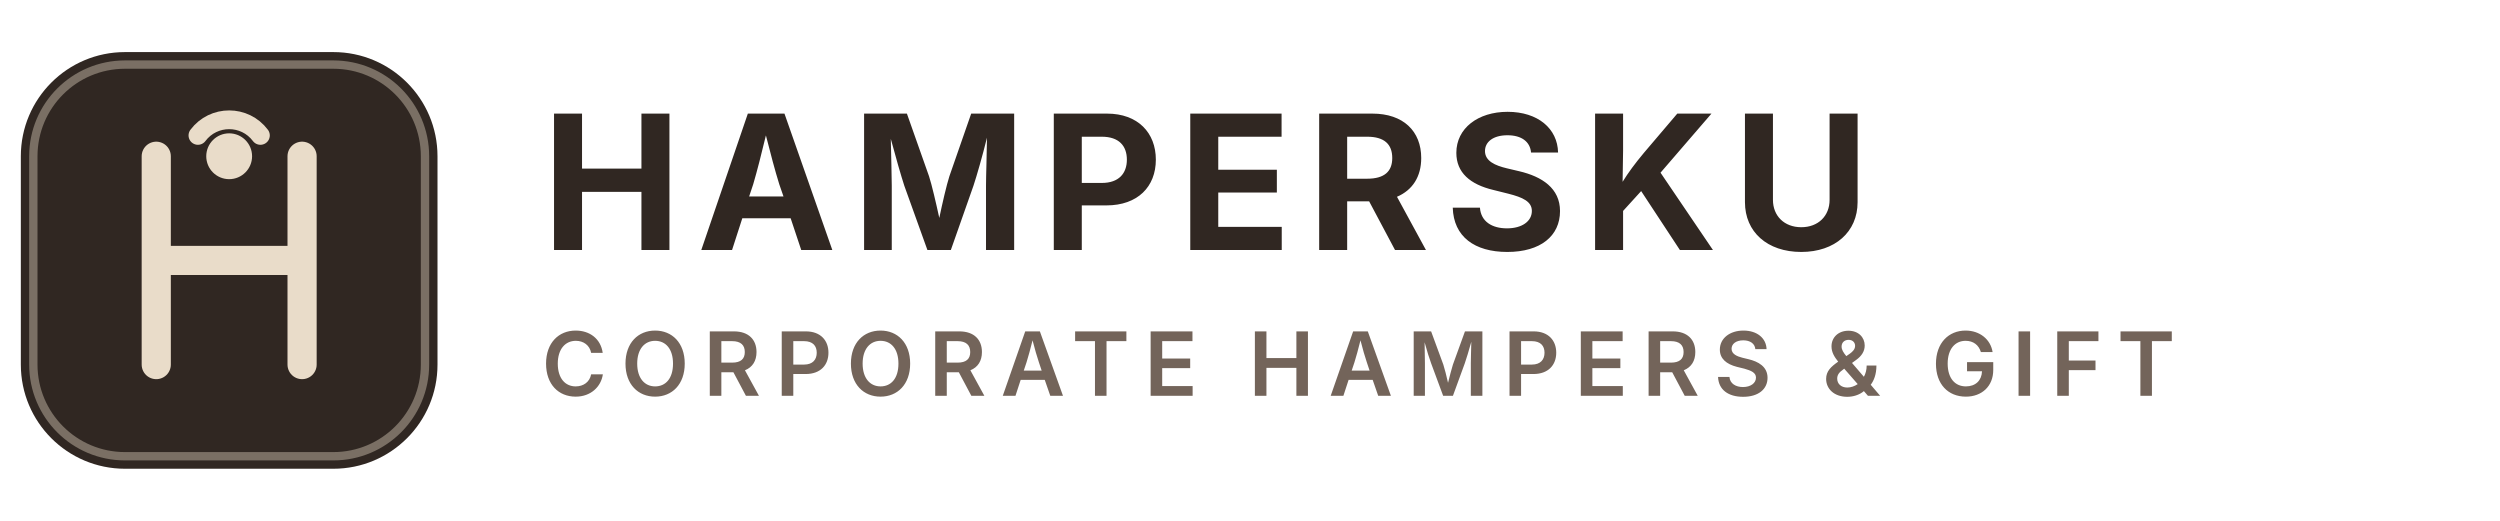
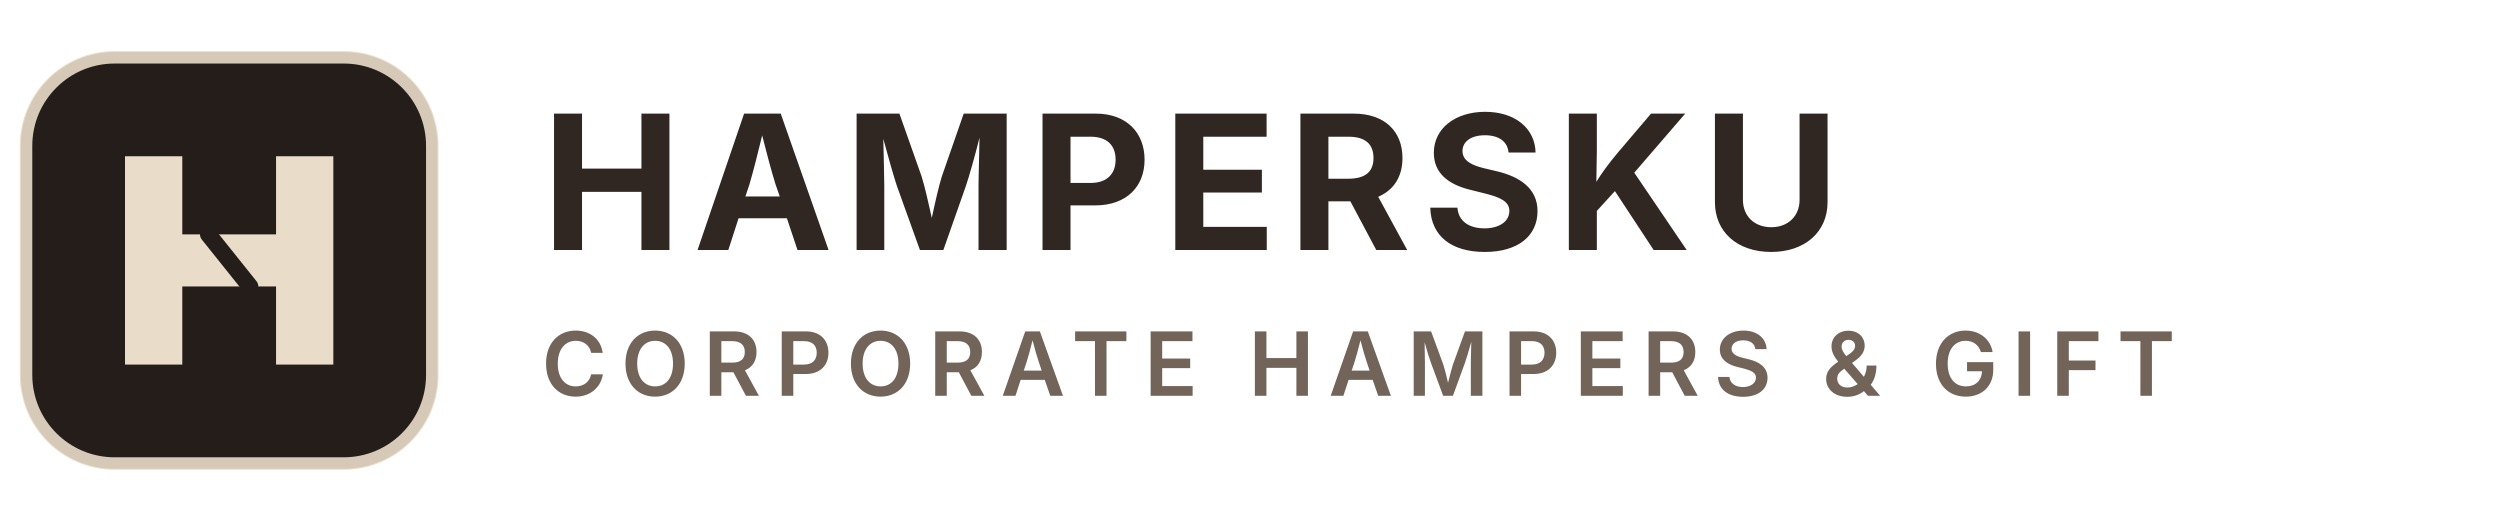
<svg xmlns="http://www.w3.org/2000/svg" viewBox="0 0 240 50" width="240" height="50" fill="none">
-   <rect x="2" y="5" width="40" height="40" rx="10" fill="#302722" />
-   <rect x="3.2" y="6.2" width="37.6" height="37.6" rx="8.8" stroke="#E9DCC9" stroke-width="0.8" stroke-opacity="0.4" />
-   <path d="M15 15V35M29 15V35M15 25H29" stroke="#E9DCC9" stroke-width="2.8" stroke-linecap="round" stroke-linejoin="round" />
-   <circle cx="22" cy="15" r="2.2" fill="#E9DCC9" />
-   <path d="M19 13C20.5 11 23.5 11 25 13" stroke="#E9DCC9" stroke-width="1.8" stroke-linecap="round" />
-   <text x="52" y="24" font-family="Inter, -apple-system, BlinkMacSystemFont, 'Segoe UI', Roboto, sans-serif" font-size="18" font-weight="700" letter-spacing="0.08em" fill="#302722">HAMPERSKU</text>
+   <rect x="2" y="5" width="40" height="40" rx="9" fill="#241D19" />
+   <rect x="2.5" y="5.5" width="39" height="39" rx="8.5" stroke="#E9DCC9" stroke-width="1.2" stroke-opacity="0.9" />
+   <path d="M12 15H17.5V22.5H26.5V15H32V35H26.5V27.5H17.5V35H12V15Z" fill="#E9DCC9" />
+   <path d="M20 22.5L24 27.5" stroke="#241D19" stroke-width="1.6" stroke-linecap="round" />
+   <text x="52" y="24" font-family="Inter, -apple-system, BlinkMacSystemFont, 'Segoe UI', Roboto, sans-serif" font-size="18" font-weight="700" letter-spacing="0.06em" fill="#302722">HAMPERSKU</text>
  <text x="52" y="38" font-family="Inter, -apple-system, BlinkMacSystemFont, 'Segoe UI', Roboto, sans-serif" font-size="8.5" font-weight="600" letter-spacing="0.16em" fill="#73645A">CORPORATE HAMPERS &amp; GIFT</text>
</svg>
